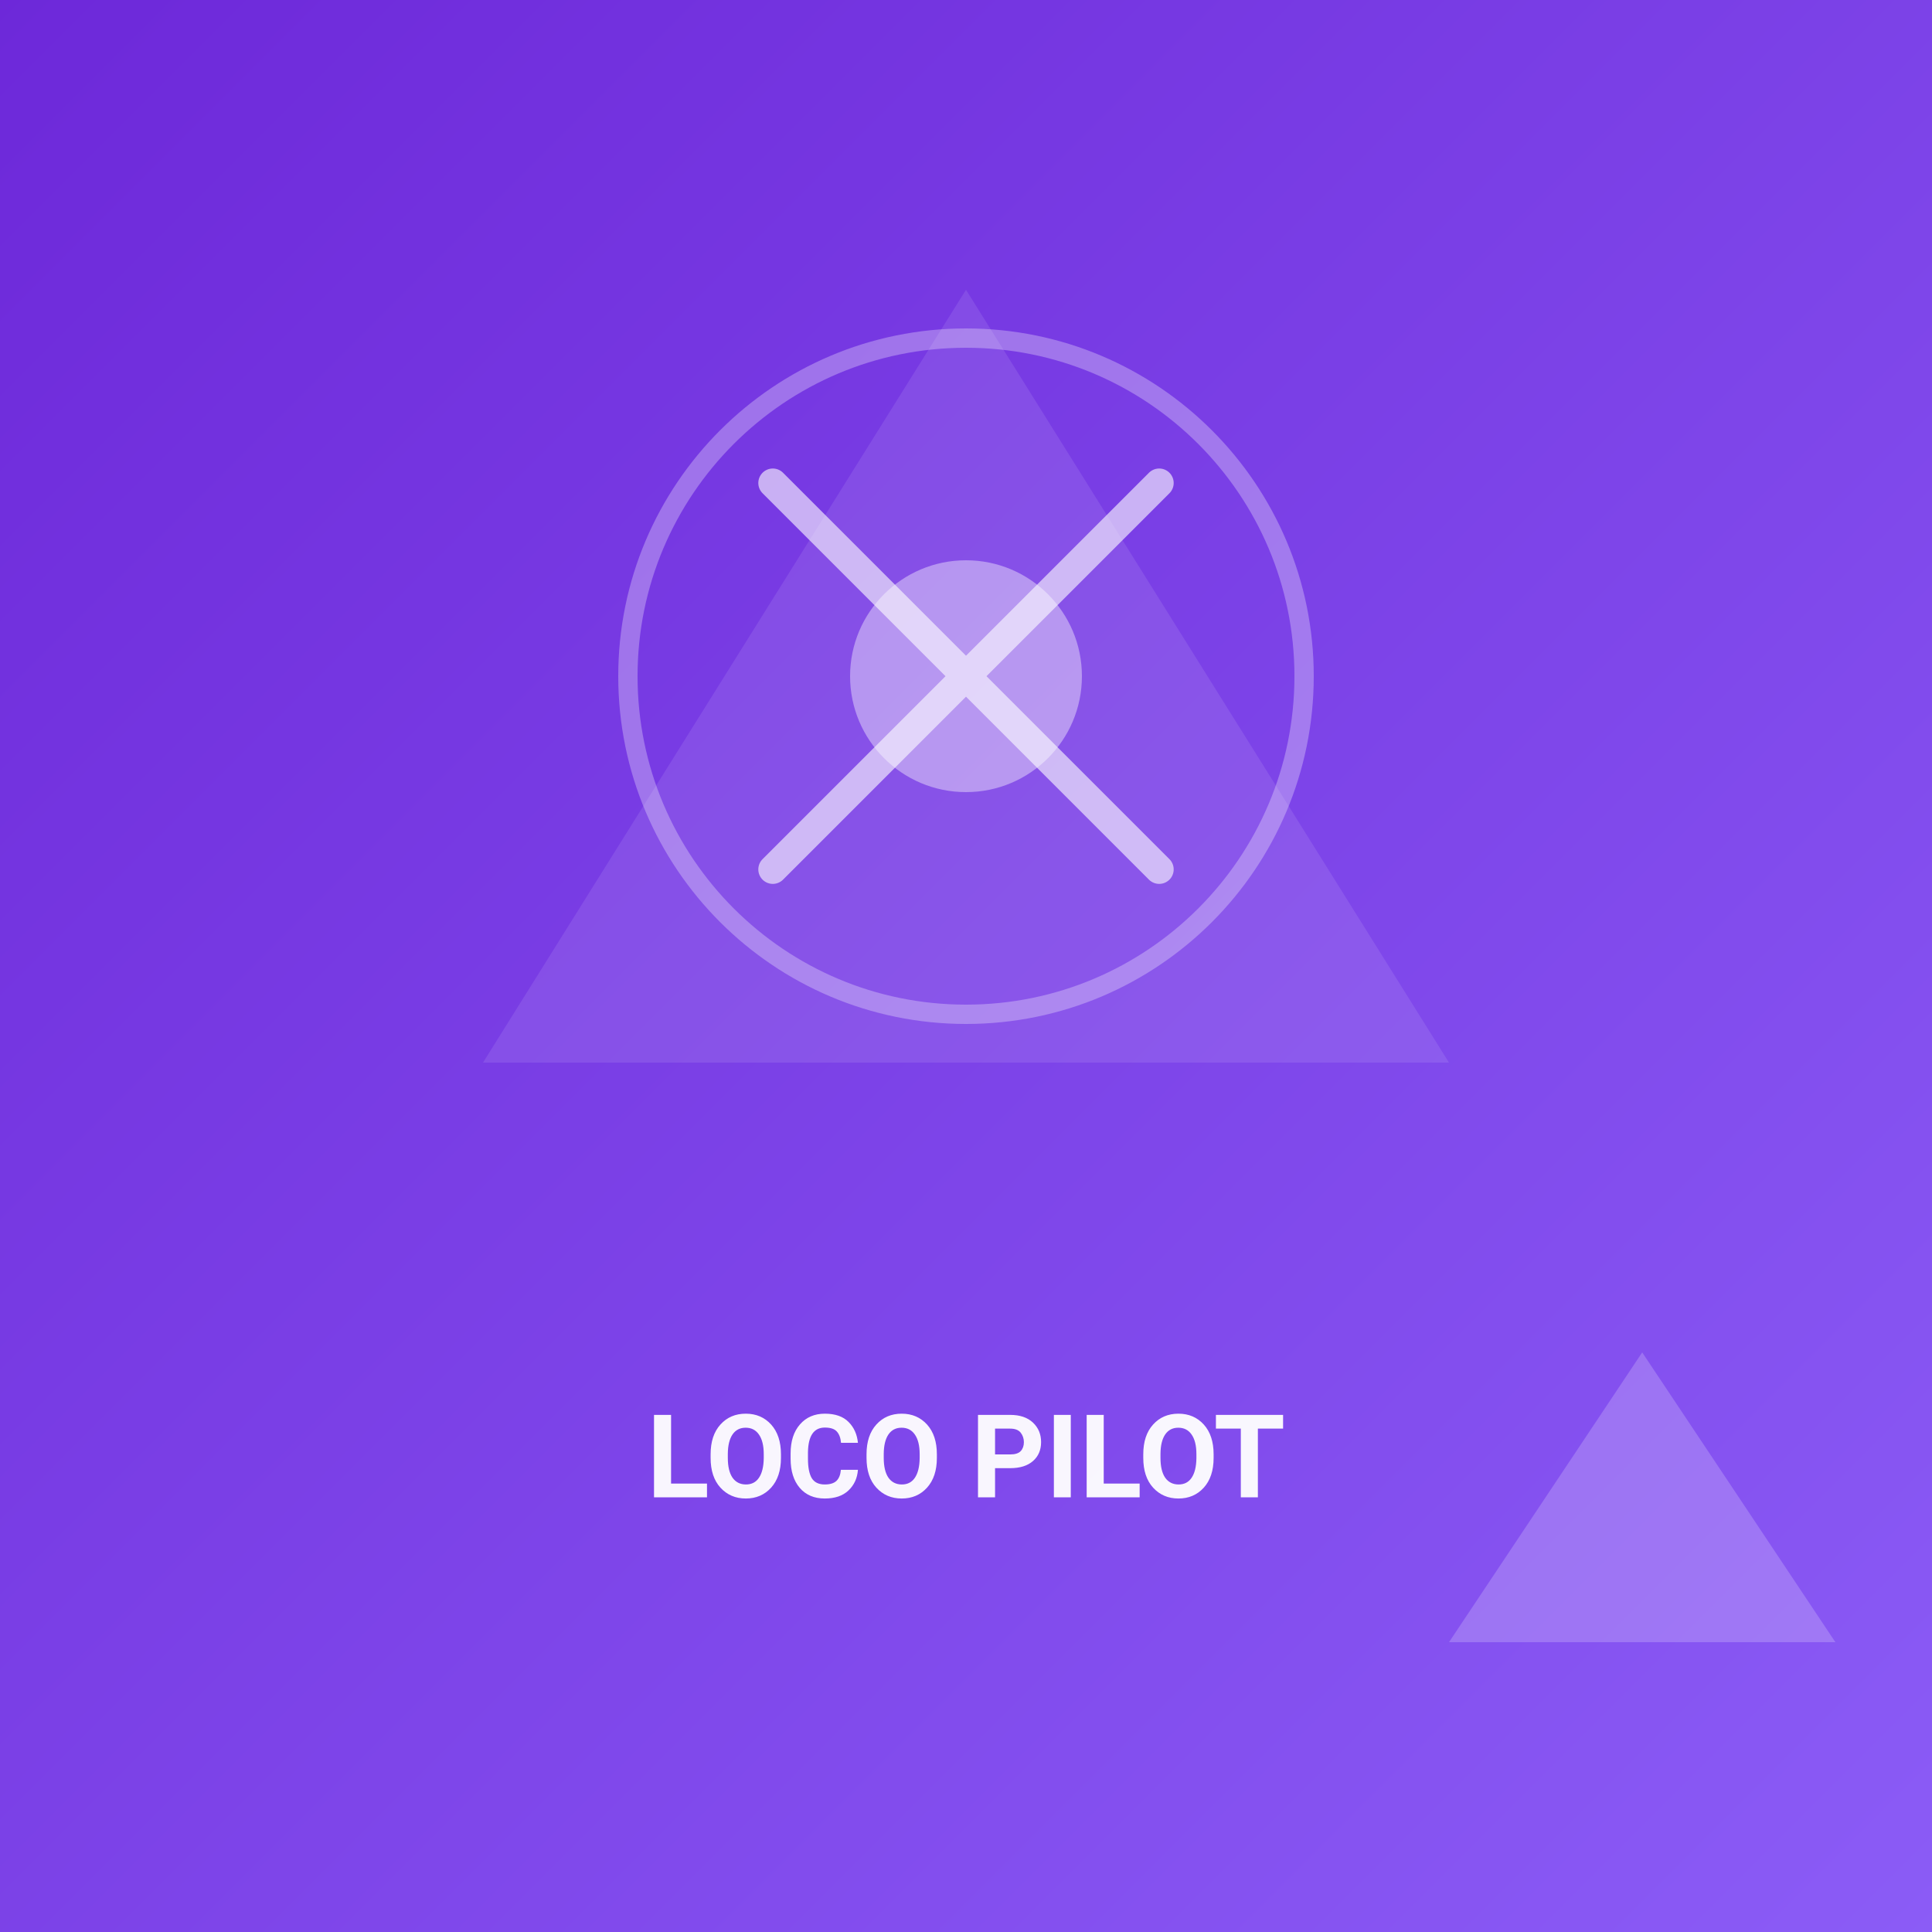
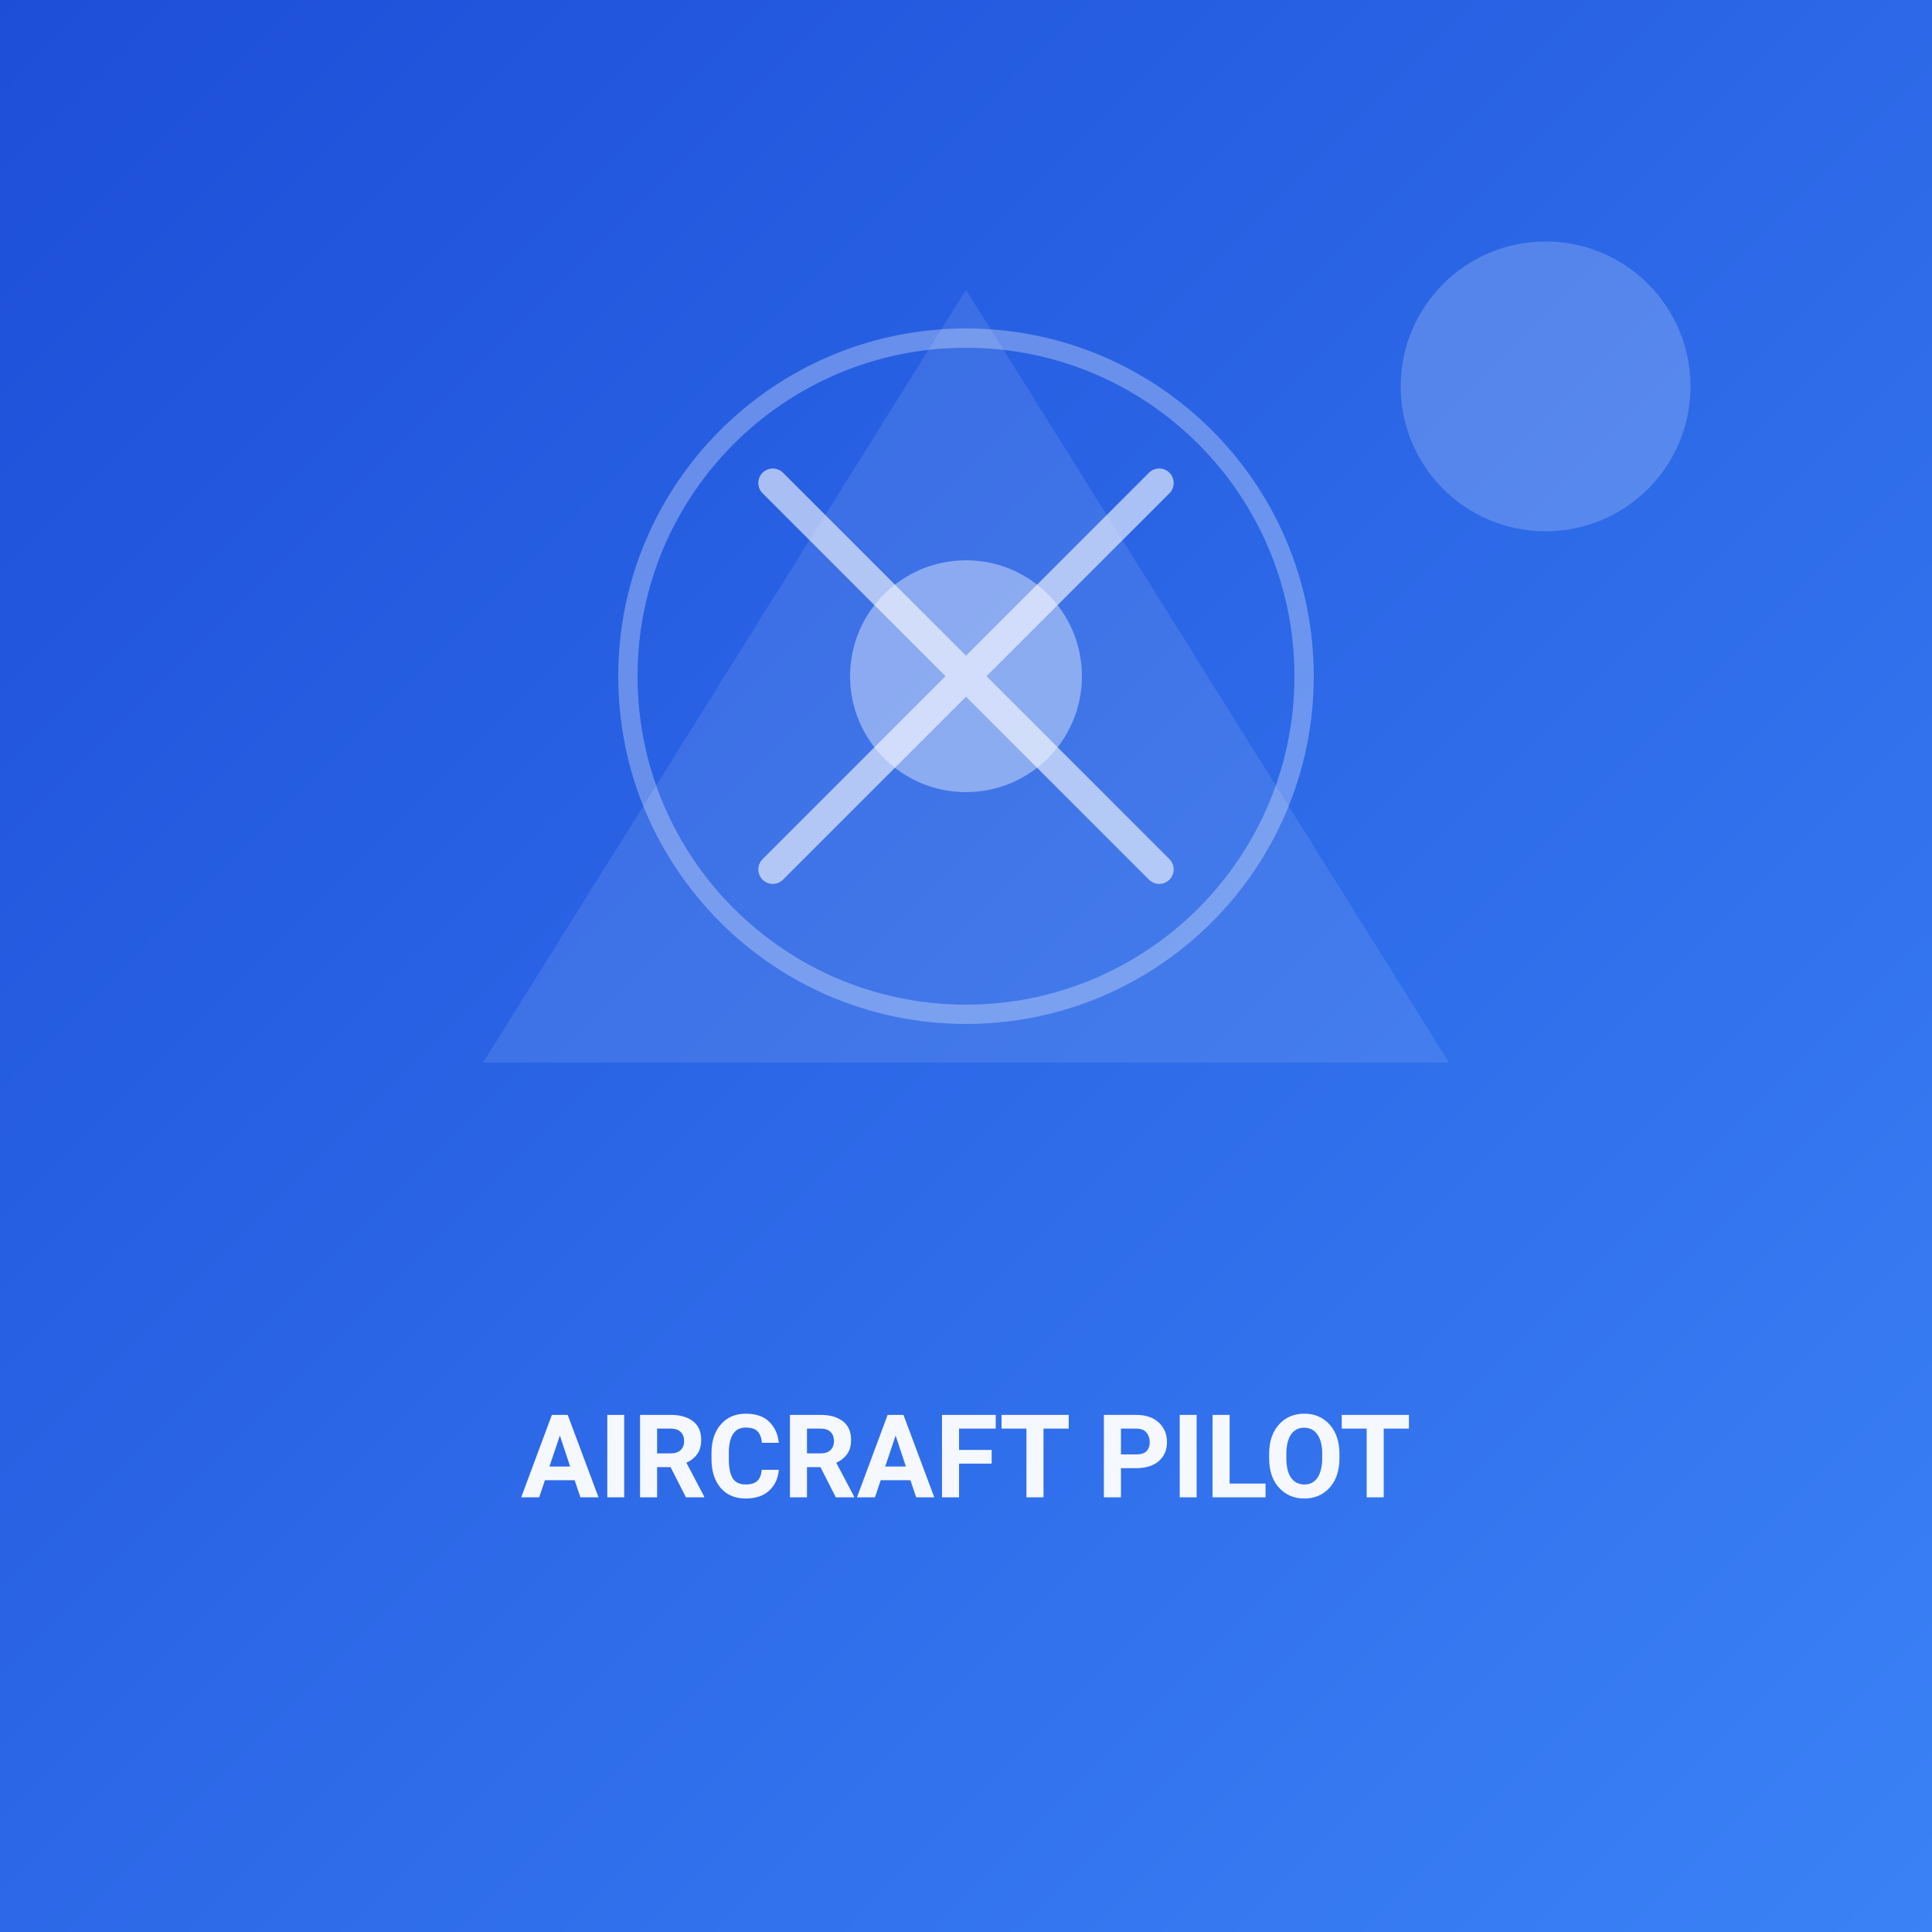
<svg xmlns="http://www.w3.org/2000/svg" width="200" height="200" viewBox="0 0 200 200">
  <defs>
-     <linearGradient id="grad_loco-pilot" x1="0%" y1="0%" x2="100%" y2="100%">
-       <stop offset="0%" style="stop-color:#6d28d9;stop-opacity:1" />
-       <stop offset="100%" style="stop-color:#8b5cf6;stop-opacity:1" />
+     <linearGradient id="grad_aircraft-pilot" x1="0%" y1="0%" x2="100%" y2="100%">
+       <stop offset="0%" style="stop-color:#1d4ed8;stop-opacity:1" />
+       <stop offset="100%" style="stop-color:#3b82f6;stop-opacity:1" />
    </linearGradient>
  </defs>
-   <rect width="200" height="200" fill="url(#grad_loco-pilot)" />
+   <rect width="200" height="200" fill="url(#grad_aircraft-pilot)" />
  <polygon points="100,30 150,110 50,110" fill="white" opacity="0.1" />
-   <polygon points="170,140 190,170 150,170" fill="white" opacity="0.2" />
+   <circle cx="160" cy="40" r="15" fill="white" opacity="0.2" />
  <g transform="translate(100, 70)">
    <circle r="35" fill="none" stroke="white" stroke-width="2" opacity="0.3" />
    <path d="M-20,-20 L20,20 M-20,20 L20,-20" stroke="white" stroke-width="3" stroke-linecap="round" opacity="0.6" />
    <circle r="12" fill="white" opacity="0.4" />
  </g>
-   <text x="100" y="155" font-family="Segoe UI, Roboto, sans-serif" font-size="12" fill="white" text-anchor="middle" font-weight="700" opacity="0.95">LOCO PILOT</text>
+   <text x="100" y="155" font-family="Segoe UI, Roboto, sans-serif" font-size="12" fill="white" text-anchor="middle" font-weight="700" opacity="0.95">AIRCRAFT PILOT</text>
</svg>
